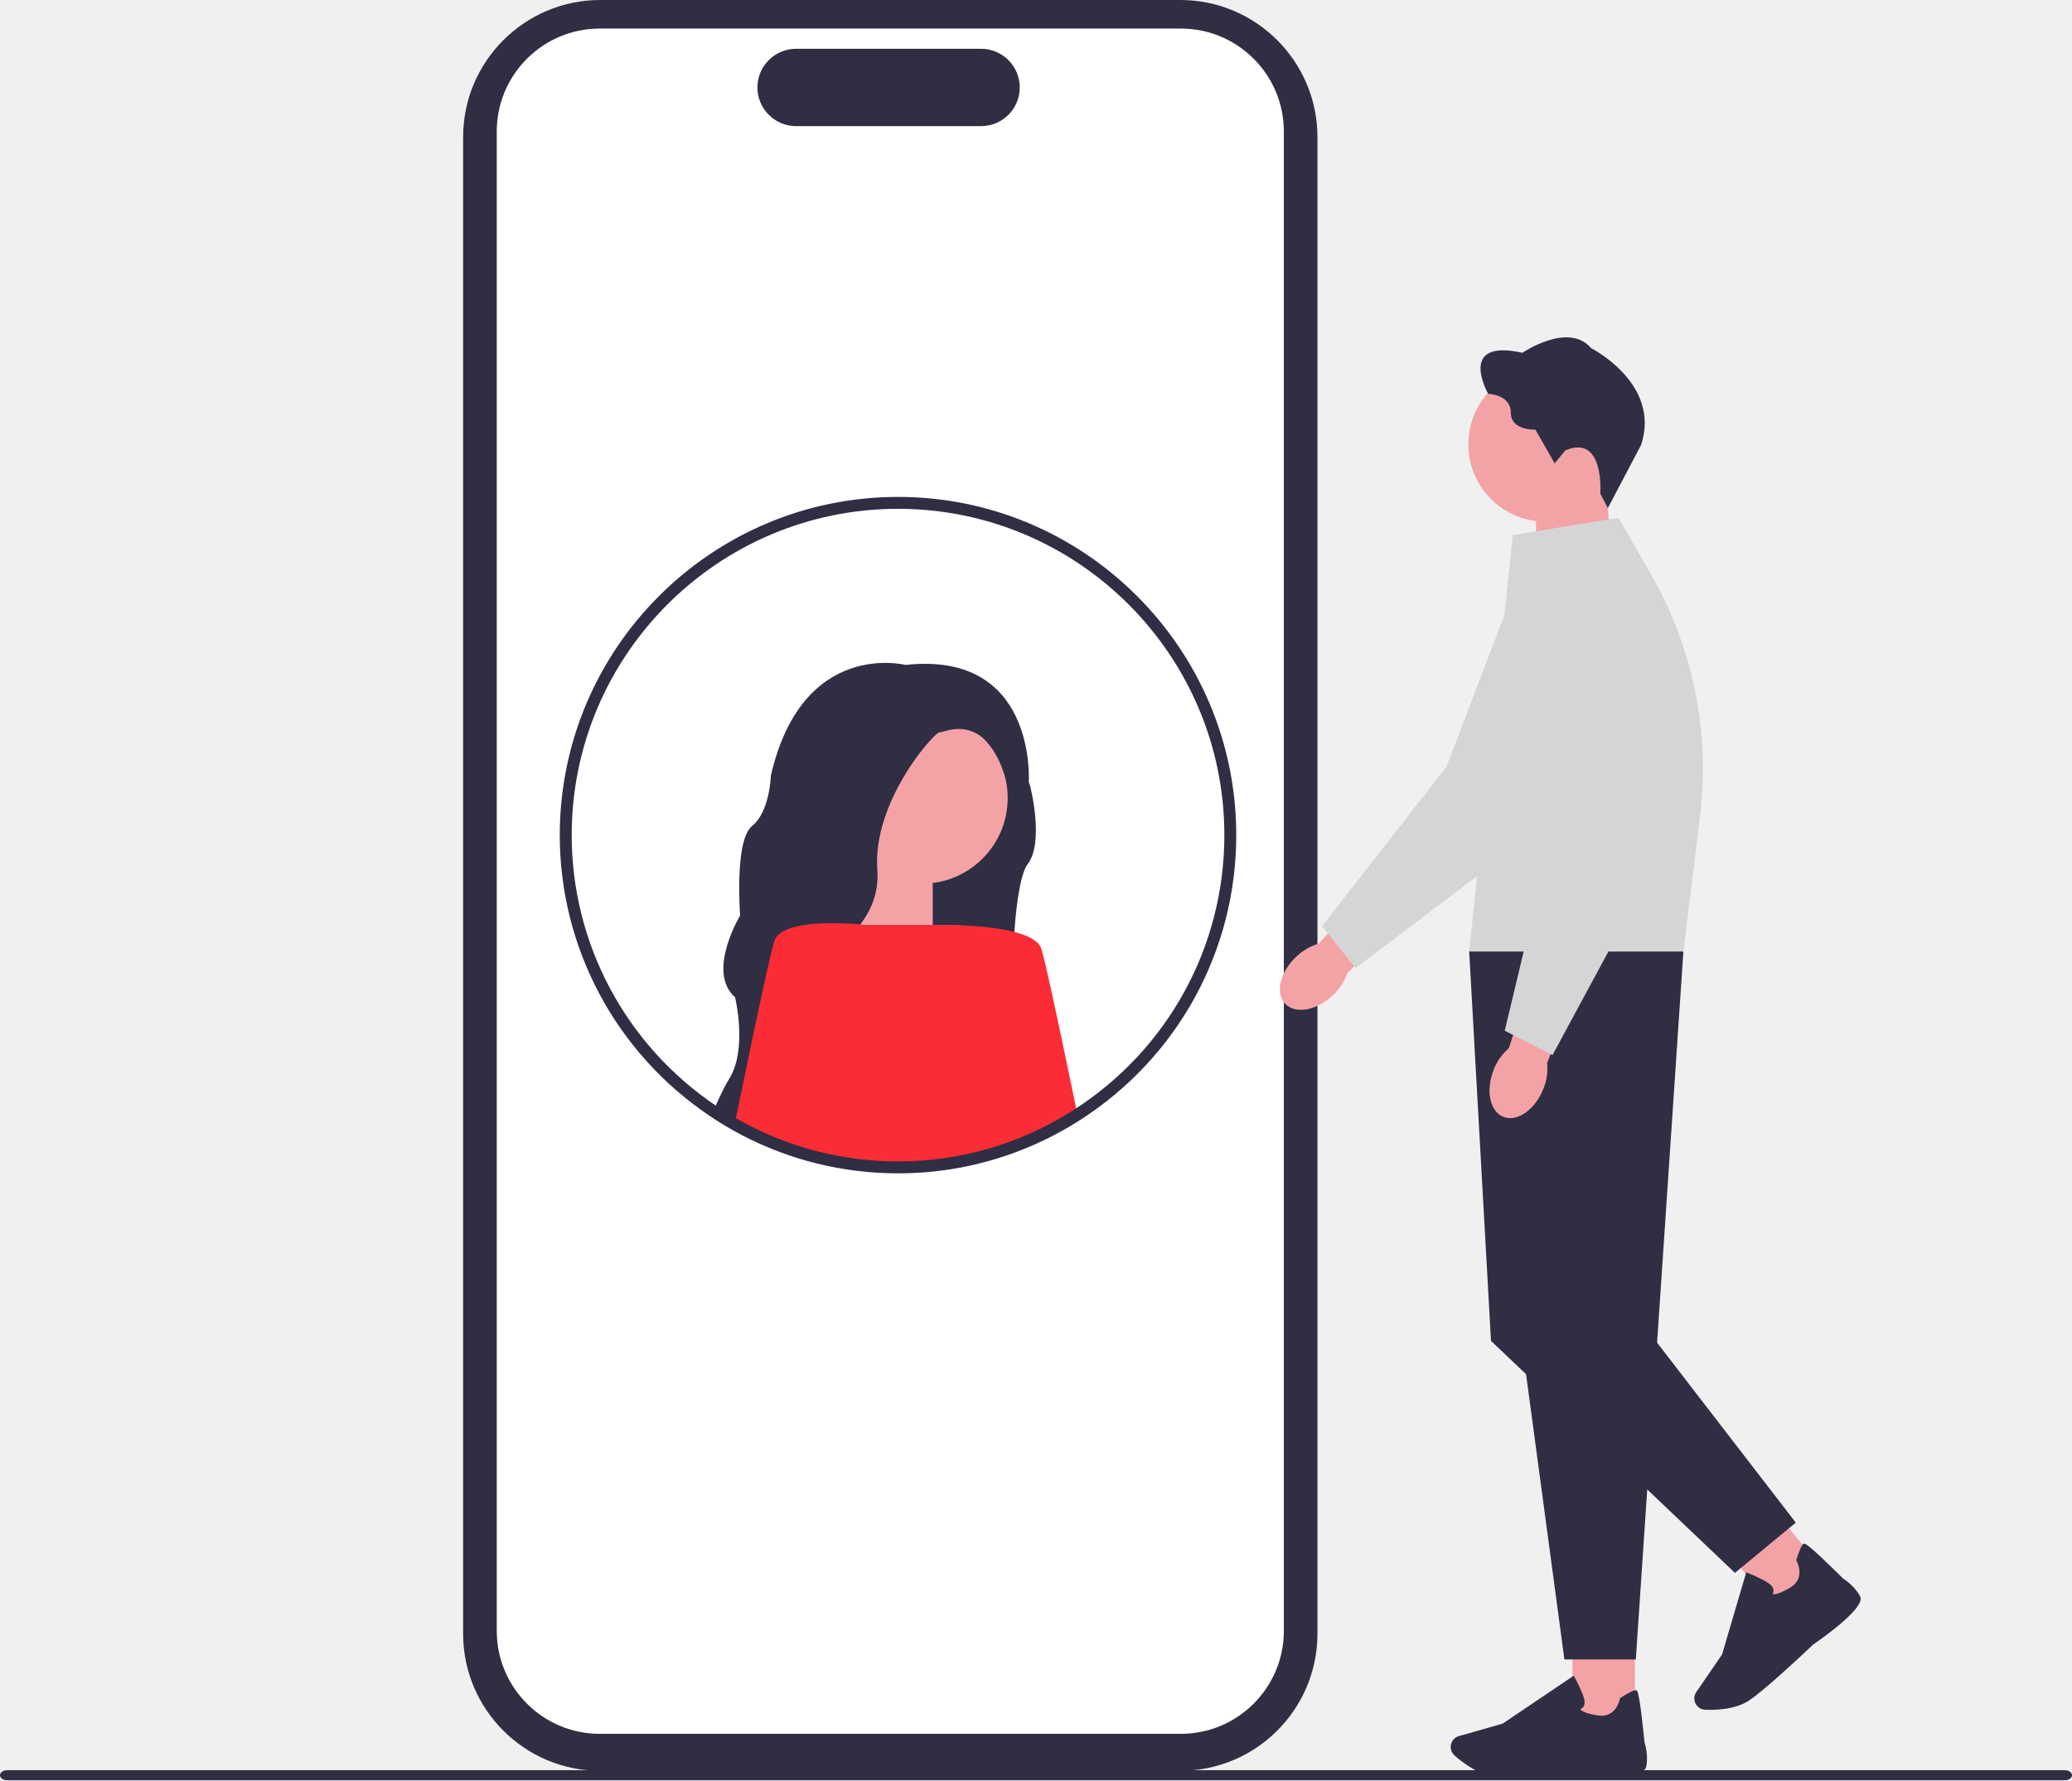
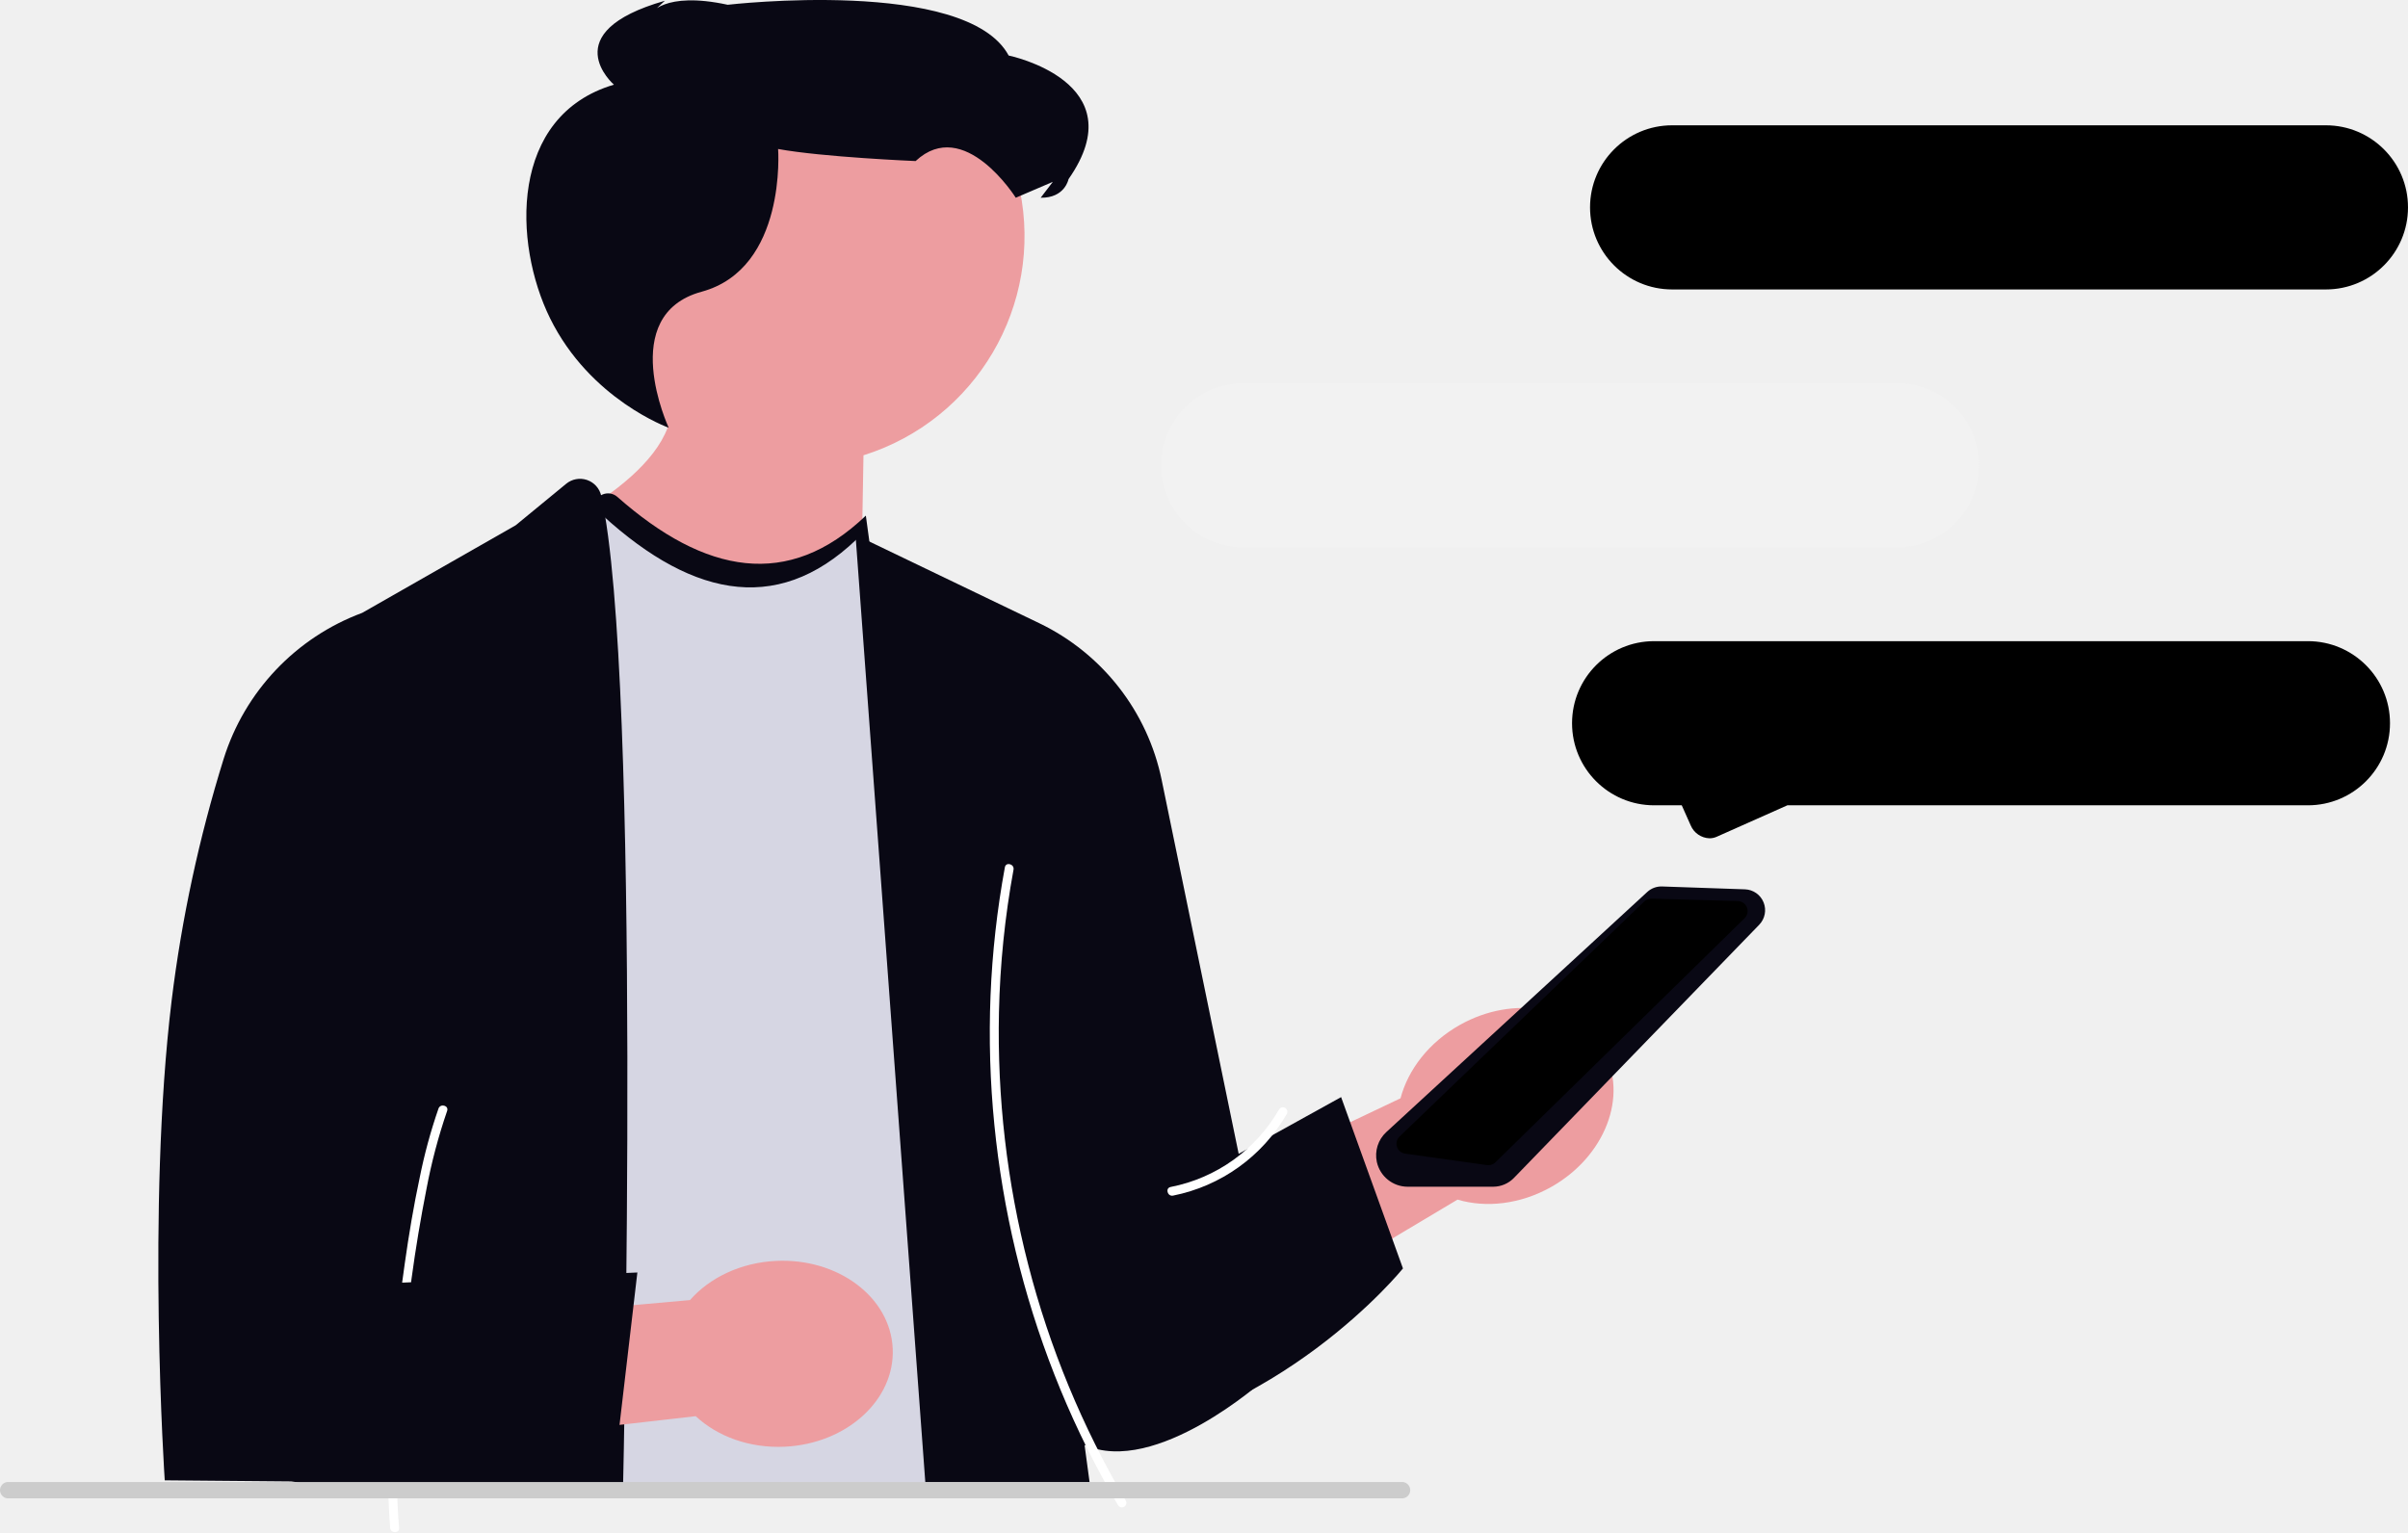
- <svg xmlns="http://www.w3.org/2000/svg" width="694.85" height="597.05" viewBox="0 0 694.85 597.05" role="img" artist="Katerina Limpitsouni" source="https://undraw.co/">
-   <path d="m395.84,593.88h-194.56c-25.35,0-45.97-20.62-45.97-45.97V45.97c0-25.35,20.62-45.97,45.97-45.97h194.56c25.35,0,45.97,20.62,45.97,45.97v501.93c0,25.35-20.62,45.97-45.97,45.97Z" fill="#2f2e43" stroke-width="0" />
-   <path d="m396.04,581.47h-194.95c-19.02,0-34.5-15.48-34.5-34.5V44.08c0-19.02,15.48-34.5,34.5-34.5h194.95c19.02,0,34.5,15.48,34.5,34.5v502.89c0,19.02-15.48,34.5-34.5,34.5Z" fill="#fff" stroke-width="0" />
-   <path d="m329.01,42.3h-62.04c-7.15,0-12.97-5.82-12.97-12.97s5.82-12.97,12.97-12.97h62.04c7.15,0,12.97,5.82,12.97,12.97s-5.82,12.97-12.97,12.97Z" fill="#2f2e43" stroke-width="0" />
-   <path d="m339.95,249.79l-19.28-15s-22,6.86-22.57,7.14-34.15,78.16-34.15,78.16c0,0,86.02,44.02,79.73,39.73-6.29-4.28-4.99-62.3.86-69.87,5.87-7.58.86-26.58.86-26.58l-5.43-13.57h-.03Z" fill="#2f2e43" stroke-width="0" />
-   <polygon points="286.64 284.88 312.79 284.88 312.79 326.36 283.96 316.89 286.64 284.88" fill="#f3a3a6" stroke-width="0" />
-   <path d="m343.51,383.13c-3.84,1.59-7.79,2.97-11.84,4.12-9.7,2.78-19.95,4.25-30.52,4.25-9.26,0-18.26-1.13-26.87-3.28-3.04-.75-6.03-1.63-8.95-2.63-3.69-1.26-7.29-2.69-10.8-4.33l1.67-8.16,4.41-21.6,5.17-25.24.96-4.75,2.29-11.19.03-.14h52.3l.03.1,13.94,45.86,5.83,19.21,2.36,7.79Z" fill="#fb2c36" stroke-width="0" />
-   <path d="m361.34,373.8c-5.61,3.63-11.58,6.76-17.83,9.33-3.84,1.59-7.79,2.97-11.84,4.12l-1.9-7.89-7.11-29.51-9.57-39.66h.01s.92-.02,2.48-.02c1.46,0,3.47.02,5.8.1,5.59.2,12.98.77,18.76,2.27,4.46,1.15,7.96,2.86,8.96,5.37.99,2.49,5.12,21.57,10.46,47.35.58,2.78,1.16,5.62,1.77,8.54Z" fill="#fb2c36" stroke-width="0" />
-   <circle cx="309.21" cy="267.63" r="28.72" fill="#f3a3a6" stroke-width="0" />
-   <path d="m344.99,262.36v.04l-7.04,1.21c-.38-1.55-.81-2.99-1.25-4.31-.54-1.6-1.11-3.04-1.71-4.33-1.53-3.28-3.25-5.58-5.01-7.17-6.61-5.99-13.93-2.01-14.9-2.21-1.28-.26-18.53,18.46-20.74,39.28-.23,2.31-.29,4.65-.12,7,.01.09.01.17.01.26.46,7.1-2.03,13.05-5.7,17.88-.04.05-.08.1-.12.15-1.3,1.7-2.76,3.26-4.27,4.69-4.36,4.08-9.28,7.05-12.95,8.93-2.83,1.46-4.91,2.27-5.42,2.46-.08.03-.12.04-.12.04,0,0-4.67,8.77-5.04,25.2-.15,6.89.45,15.12,2.46,24.62.42,1.98.89,4,1.44,6.08.3,1.15.58,2.29.82,3.39-3.69-1.26-7.29-2.69-10.8-4.33-2.8-1.29-5.52-2.69-8.18-4.21-2.43-1.37-4.81-2.84-7.12-4.4,1.22-2.91,2.4-5.45,3.43-7.46.7-1.37,1.33-2.48,1.84-3.29,6.29-10.01,2-27.43,2-27.43-9.71-8.57,1.71-27.43,1.71-27.43,0,0-2.01-25.15,4-30,6.01-4.86,6.29-16.87,6.29-16.87,10.59-46.01,45.16-37.15,45.16-37.15,43.51-4.78,41.43,37.82,41.34,39.33Z" fill="#2f2e43" stroke-width="0" />
-   <path d="m291.9,310.36l-1.92,8.5-2.95,13-10.96,48.45-1.79,7.91c-3.04-.75-6.03-1.63-8.95-2.63-3.69-1.26-7.29-2.69-10.8-4.33-2.8-1.29-5.52-2.69-8.18-4.21.59-2.85,1.16-5.64,1.73-8.37,5.94-28.8,10.64-50.69,11.71-53.37,1.01-2.54,4.25-4.01,8.31-4.82.3-.06.62-.12.93-.17.29-.05.6-.1.89-.14,4.78-.7,10.32-.65,14.65-.43,1.5.08,2.85.18,3.97.27.63.05,1.2.11,1.66.15,1.08.11,1.71.19,1.71.19Z" fill="#fb2c36" stroke-width="0" />
-   <path d="m301.15,393.5c-9.26,0-18.47-1.12-27.36-3.34-3.06-.75-6.13-1.66-9.12-2.68-3.78-1.29-7.48-2.77-10.99-4.4-2.78-1.28-5.58-2.72-8.33-4.29-2.47-1.39-4.91-2.9-7.25-4.48-31.54-21.16-50.38-56.39-50.38-94.23,0-62.54,50.88-113.43,113.43-113.43s113.43,50.88,113.43,113.43c0,38.7-19.5,74.36-52.15,95.4-5.73,3.7-11.84,6.9-18.15,9.5-3.91,1.62-7.96,3.03-12.05,4.2-10.05,2.87-20.5,4.33-31.07,4.33Zm0-222.86c-60.34,0-109.43,49.09-109.43,109.43,0,36.51,18.17,70.49,48.61,90.92,2.25,1.52,4.6,2.97,6.99,4.31,2.66,1.52,5.36,2.91,8.04,4.14,3.39,1.58,6.95,3,10.61,4.25,2.88.99,5.84,1.86,8.79,2.59,8.58,2.14,17.46,3.22,26.4,3.22,10.19,0,20.28-1.41,29.97-4.18,3.95-1.12,7.86-2.49,11.63-4.05,6.09-2.51,11.98-5.59,17.51-9.16,31.51-20.3,50.32-54.71,50.32-92.04,0-60.34-49.09-109.43-109.43-109.43Z" fill="#2f2e43" stroke-width="0" />
-   <path d="m0,595.36c0,.94,1.07,1.69,2.41,1.69h690.03c1.33,0,2.41-.75,2.41-1.69s-1.07-1.69-2.41-1.69H2.41c-1.33,0-2.41.75-2.41,1.69Z" fill="#2f2e43" stroke-width="0" />
-   <path id="uuid-3fbf081d-9ff2-4e55-8986-b74bb868839d-47-155-46-48-44-44-85-89-39-99-2410" d="m434.59,320.95h0c2.13-2.09,4.75-3.63,7.65-4.49l21.09-22.99,11.12,10.66-22.6,22.18c-.97,2.84-2.61,5.38-4.8,7.41-5.41,5.17-12.58,6.5-16.02,2.97-3.45-3.52-1.86-10.57,3.54-15.73h.02Z" fill="#f3a3a6" stroke-width="0" />
-   <path d="m443.38,310.6l11.2,14.08,57.89-43.82.05-.1,33.83-63.13c5.18-9.67,2.31-21.7-6.68-27.98-5.5-3.85-12.34-4.92-18.76-2.95-6.42,1.97-11.47,6.7-13.87,12.97l-21.95,57.45-41.71,53.46v.02Z" fill="#d5d5d6" stroke-width="0" />
-   <polygon points="538.71 164.58 515.11 164.58 515.11 202.02 541.13 193.47 538.71 164.58" fill="#f3a3a6" stroke-width="0" />
-   <path d="m492.41,149.02c0,14.32,11.6,25.92,25.92,25.92,14.32,0,25.92-11.6,25.92-25.92,0-14.32-11.6-25.92-25.92-25.92-14.32,0-25.92,11.6-25.92,25.92Z" fill="#f3a3a6" stroke-width="0" />
-   <path d="m536.67,165.59l2.53,4.8,11.16-21.21c6.72-20.58-16.75-32.4-16.75-32.4-7.66-9.02-23.05,1.53-23.05,1.53-22.2-4.93-11.48,13.78-11.48,13.78,0,0,7.57.17,7.57,6.29,0,6.13,8.25,5.7,8.25,5.7l6.46,11.31,3.57-4.34c13.27-5.62,11.74,14.54,11.74,14.54Z" fill="#2f2e43" stroke-width="0" />
-   <rect x="527.33" y="548.21" width="20.94" height="29.71" fill="#f3a3a6" stroke-width="0" />
-   <path d="m506.94,595.9c9.19,0,22.61-.96,22.71-.97,3.59.32,21.51,1.73,22.4-2.37.82-3.77-.39-7.71-.56-8.25-1.73-17.13-2.37-17.33-2.75-17.44-.61-.18-2.39.67-5.28,2.53l-.18.12-.04.21c-.05.26-1.33,6.55-7.4,5.59-4.16-.66-5.51-1.58-5.94-2.03.35-.16.79-.44,1.1-.92.45-.7.53-1.6.23-2.68-.78-2.84-3.12-7.05-3.22-7.23l-.27-.48-23.8,16.06-14.7,4.2c-1.11.31-2,1.11-2.45,2.17h0c-.62,1.48-.24,3.2.96,4.28,2.67,2.4,7.98,6.51,13.54,7.02,1.48.14,3.44.19,5.64.19h0Z" fill="#2f2e43" stroke-width="0" />
-   <rect x="583.54" y="506.94" width="20.94" height="29.71" transform="translate(-196.29 498.38) rotate(-39.6)" fill="#f3a3a6" stroke-width="0" />
-   <path d="m591.18,566.73c7.08-5.86,16.81-15.15,16.88-15.22,2.97-2.03,17.68-12.37,15.75-16.1-1.77-3.43-5.21-5.7-5.69-6-12.25-12.11-12.86-11.85-13.23-11.69-.59.25-1.42,2.03-2.46,5.31l-.06.2.1.19c.14.24,3.16,5.91-2.13,9.03-3.63,2.14-5.25,2.29-5.87,2.22.17-.35.33-.85.26-1.42-.1-.82-.61-1.57-1.53-2.21-2.42-1.69-6.9-3.45-7.09-3.52l-.51-.2-8.1,27.54-8.65,12.61c-.65.95-.83,2.13-.5,3.24h0c.47,1.54,1.86,2.62,3.47,2.69,3.58.15,10.29-.07,14.9-3.22,1.22-.84,2.76-2.05,4.46-3.45h0Z" fill="#2f2e43" stroke-width="0" />
-   <path d="m492.71,319.1l31.92,237.43h23.94l15.96-237.43h-71.83,0Z" fill="#2f2e43" stroke-width="0" />
-   <polygon points="554.55 448.79 602.22 510.64 581.82 527.49 500.01 449.68 492.7 319.1 507.33 332.18 554.55 448.79" fill="#2f2e43" stroke-width="0" />
-   <path d="m507.33,179.43l-14.63,139.67h71.83l5.57-45.33c3.43-28-2.28-56.36-16.28-80.84l-11.02-19.26-35.47,5.76h0Z" fill="#d5d5d6" stroke-width="0" />
-   <path id="uuid-6d861307-5b4f-42f9-9fe9-ab52d0b2e64d-48-156-47-49-45-45-86-90-40-100-2411" d="m500.89,358.79h0c1.07-2.79,2.82-5.28,5.1-7.26l9.65-29.68,14.55,5.09-11.35,29.55c.31,2.98-.14,5.97-1.29,8.74-2.77,6.94-8.75,11.13-13.34,9.35-4.59-1.78-6.07-8.85-3.3-15.79h-.02Z" fill="#f3a3a6" stroke-width="0" />
-   <path d="m504.62,345.66l16.03,8.16,34.49-63.89v-.11s4.59-71.47,4.59-71.47c.7-10.94-6.9-20.7-17.69-22.68-6.61-1.21-13.28.65-18.29,5.11-5.03,4.46-7.66,10.87-7.24,17.57l3.87,61.37-15.76,65.95h0Z" fill="#d5d5d6" stroke-width="0" />
+ <svg xmlns="http://www.w3.org/2000/svg" width="806.639" height="513.393" viewBox="0 0 806.639 513.393" role="img" artist="Katerina Limpitsouni" source="https://undraw.co/">
+   <g transform="translate(-664.352 -284.586)">
+     <path d="M189.168,81.632a77.011,77.011,0,1,1,100.083,73.49l-2.574,148.209L168.97,187.152s45.895-17.77,54.687-41.318a76.927,76.927,0,0,1-34.489-64.2Z" transform="translate(664.352 282.021)" fill="#ed9da0" />
+     <path d="M224,145.878s-26.276-9.358-39.745-36.688c-12.372-25.1-13.729-67.868,21.4-78.254,0,0-20.239-17.474,17.075-28.12l-4.963,4.579s4.38-7.91,26.009-3.232c0,0,79.924-9.309,94.11,17.007,0,0,42.9,8.791,20.053,41.422,0,0-1.181,6.35-9.332,6.23l4.072-5.326-12.411,5.326s-17.262-27.495-33.554-12.292c0,0-31.159-1.311-46.062-4.041,0,0,2.991,40.025-25.612,47.82S224,145.878,224,145.878Z" transform="translate(664.352 282.021)" fill="#090814" />
+     <path d="M488.239,404.528,347.483,488.493l-11.7-54.552,133.367-63.366c2.526-9.587,9.511-18.756,19.871-24.582,18.127-10.194,39.661-6.3,48.1,8.7s.581,35.427-17.546,45.621c-10.36,5.826-21.823,7.031-31.327,4.21Z" transform="translate(664.352 282.021)" fill="#ed9da0" />
+     <path d="M500.185,400.206H471.515a10.605,10.605,0,0,1-10.3-8.3h0a10.582,10.582,0,0,1,3.163-10L551.8,301.441a6.98,6.98,0,0,1,4.979-1.844l27.754.957a7,7,0,0,1,4.784,11.859l-82.182,84.85a9.72,9.72,0,0,1-6.947,2.942Z" transform="translate(664.352 282.021)" fill="#090814" />
+     <path d="M194.983,167.618c32.442,32.6,63.25,41.349,91.6,14.169l40.035,293.358-16.646,24.119-101.232.288L194.983,167.618Z" transform="translate(664.352 282.021)" fill="#d6d6e3" />
+     <path d="M189.656,164.669l-16.928,13.913-51.392,29.332A76.58,76.58,0,0,0,74.9,256.9a461.328,461.328,0,0,0-17.4,80.883c-8.447,69.355-2.313,160.805-2.313,160.805l78.132.679-3.4-45.86L117.356,339.943l.333,159.61h91.047s6.231-270.71-7.347-330.913a7.284,7.284,0,0,0-11.734-3.97Z" transform="translate(664.352 282.021)" fill="#090814" />
+     <path d="M286.579,181.787l61.562,29.6a75.081,75.081,0,0,1,41,52.524L414.937,389.2l8.43,75.786S387.1,497.465,363.3,486.7l1.7,12.569H309.968L286.579,181.787Z" transform="translate(664.352 282.021)" fill="#090814" />
+     <path d="M376.89,410.262l72.357-40.085,20.722,57.41S428.376,479.121,363.3,486.7l13.588-76.434Z" transform="translate(664.352 282.021)" fill="#090814" />
+     <path d="M498.588,392.991a3.391,3.391,0,0,1-.459-.033l-27.446-3.843a3.347,3.347,0,0,1-1.855-5.728l82.011-78.794a3.482,3.482,0,0,1,2.414-.933l28.919.83a3.347,3.347,0,0,1,2.247,5.737l-83.481,81.808a3.38,3.38,0,0,1-2.348.955Z" transform="translate(664.352 282.021)" fill="#000000" />
+     <path d="M538.418,330.472c.177.109.223.55.264.784.087.487.654,9.779.631,10.321a1.943,1.943,0,0,1-2.083,2.161c-.534.027-9.512-.484-10.186-.58-1.089-.154-1.59-.6-.363-2.049,1-1.184,8.311-8.217,10.241-10.248a1.521,1.521,0,0,1,1.5-.389Z" transform="translate(664.352 282.021)" fill="#000000" />
+     <path d="M377.109,505.393a305.541,305.541,0,0,1-32.674-79.071,311.515,311.515,0,0,1-9.8-84.578,300.945,300.945,0,0,1,4.875-47.774c.347-1.887-2.543-2.7-2.893-.8a305.858,305.858,0,0,0-4.807,43,310.414,310.414,0,0,0,1.284,43.276,317.214,317.214,0,0,0,7.154,42.468,311.307,311.307,0,0,0,12.985,41.3,305.567,305.567,0,0,0,18.6,39.048q1.324,2.333,2.689,4.641a1.5,1.5,0,0,0,2.59-1.514h0Z" transform="translate(664.352 282.021)" fill="#fff" />
+     <path d="M428.448,374.34a53.808,53.808,0,0,1-36.3,25.951c-1.894.365-1.092,3.257.8,2.893a56.718,56.718,0,0,0,38.09-27.33,1.5,1.5,0,0,0-2.59-1.514h0Z" transform="translate(664.352 282.021)" fill="#fff" />
+     <path d="M133.688,514.519c-1.513-17.655-.436-35.618.987-53.241a507.376,507.376,0,0,1,8.193-60.356,186.514,186.514,0,0,1,6.911-26.11c.656-1.819-2.242-2.6-2.893-.8a176.889,176.889,0,0,0-6.276,23.066c-2.039,9.538-3.648,19.167-5.014,28.823a552.242,552.242,0,0,0-5.38,61.22,239.524,239.524,0,0,0,.472,27.395c.164,1.909,3.165,1.927,3,0h0Z" transform="translate(664.352 282.021)" fill="#fff" />
+     <path d="M233.057,477.089l-111.477,12.74,10.7-42.8,98.853-8.844c6.541-7.45,16.885-12.535,28.757-13.122,20.771-1.027,38.3,12.076,39.148,29.266s-15.3,31.958-36.071,32.984c-11.871.587-22.666-3.454-29.911-10.222Z" transform="translate(664.352 282.021)" fill="#ed9da0" />
+     <path d="M130.867,432.5l82.642-3.556-7.095,60.622S146.185,517.1,84.578,494.819L130.867,432.5Z" transform="translate(664.352 282.021)" fill="#090814" />
+     <path d="M286.987,183.241,326.625,473.7l3.454-5L290.044,175.334c-25.9,24.833-53.852,19.672-83.229-6.266a4.738,4.738,0,0,0-7.875,3.471c31.14,29.712,60.736,36.888,88.047,10.7Z" transform="translate(664.352 282.021)" fill="#090814" />
+     <path d="M470.011,504.614H2.36a2.759,2.759,0,0,1,0-5.458H470.011a2.753,2.753,0,0,1,0,5.458Z" transform="translate(664.352 282.021)" fill="#ccc" />
+     <path d="M15441.736-3572.294l-2.984-6.7h-9.251a27.5,27.5,0,0,1-27.5-27.5,27.5,27.5,0,0,1,27.5-27.5h219a27.5,27.5,0,0,1,27.5,27.5,27.5,27.5,0,0,1-27.5,27.5h-174.371l-23.7,10.552a5.831,5.831,0,0,1-2.381.5A7.088,7.088,0,0,1,15441.736-3572.294Z" transform="translate(-14211.039 4133.416)" fill="#000000" />
+     <path d="M27.5,0h219a27.5,27.5,0,0,1,0,55H27.5a27.5,27.5,0,0,1,0-55Z" transform="translate(1053.316 412.993)" fill="#f2f2f2" />
+     <path d="M27.5,0h219a27.5,27.5,0,0,1,0,55H27.5a27.5,27.5,0,0,1,0-55Z" transform="translate(1196.99 326.572)" fill="#000000" />
+   </g>
</svg>
